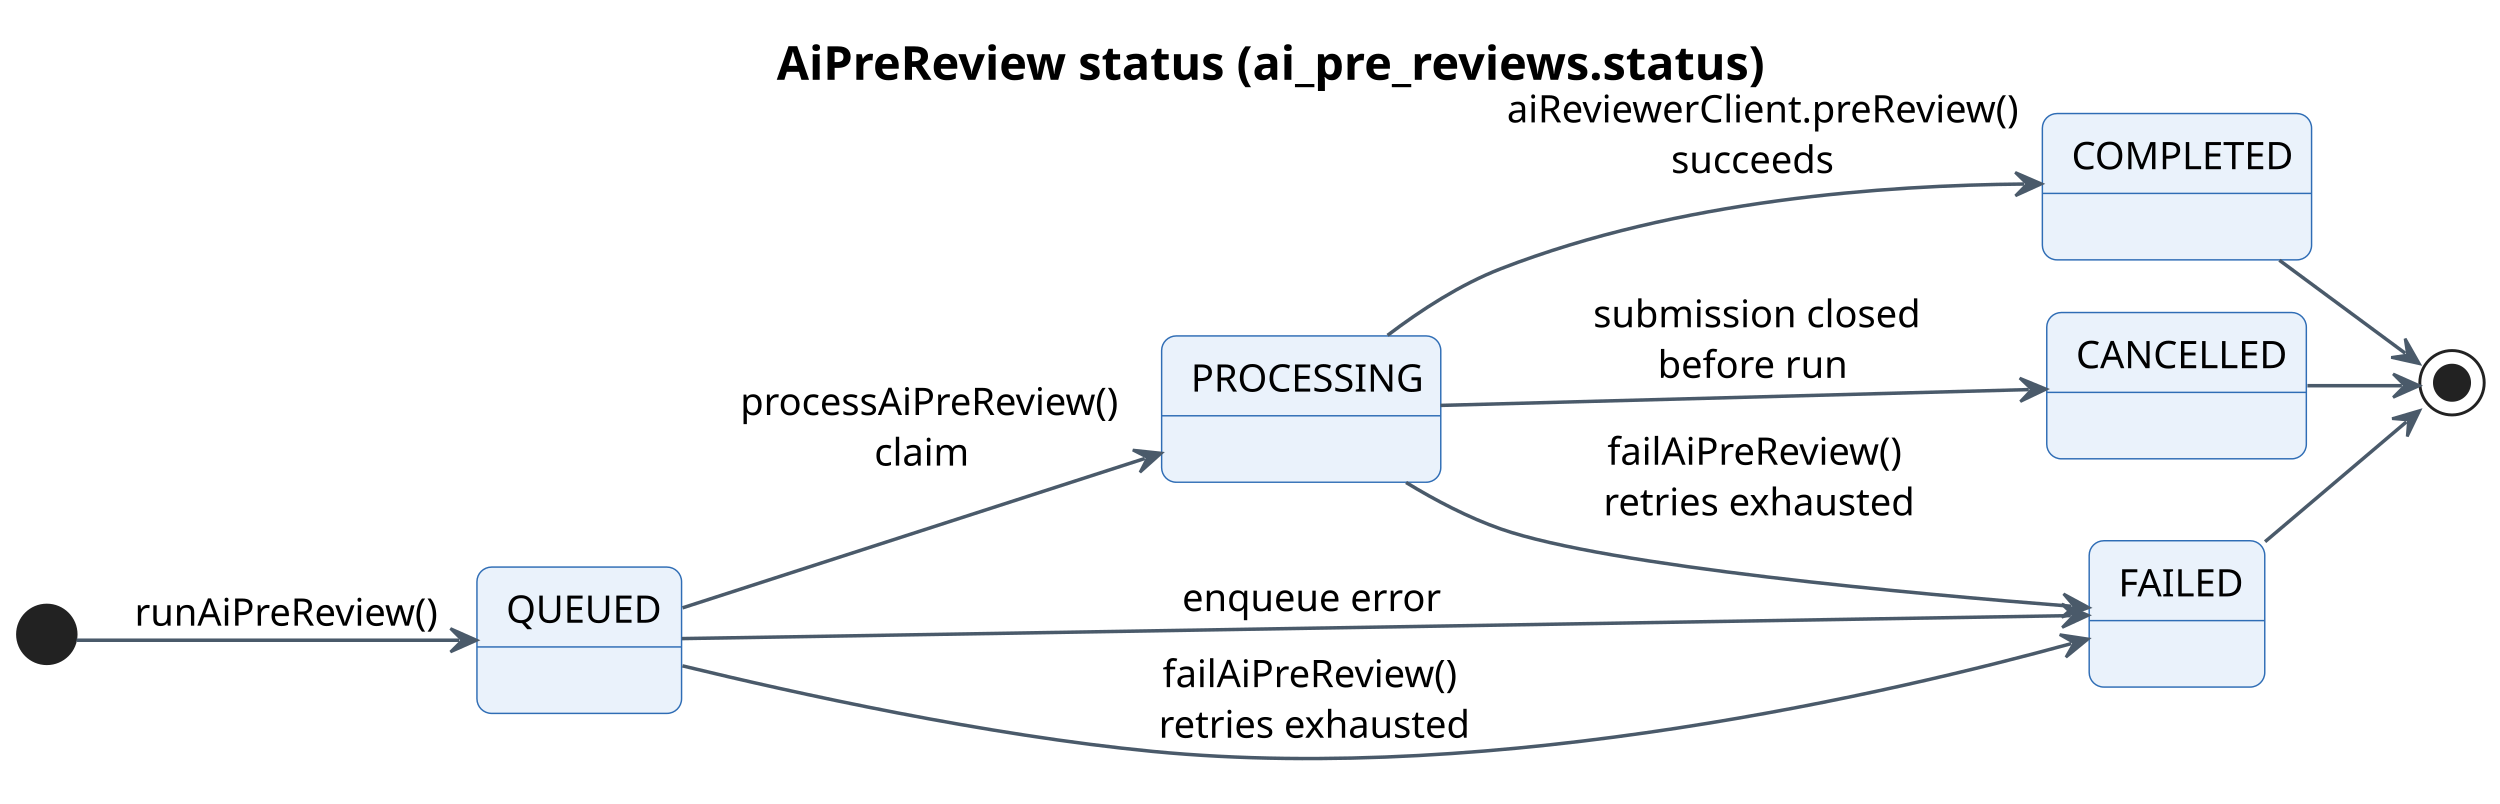
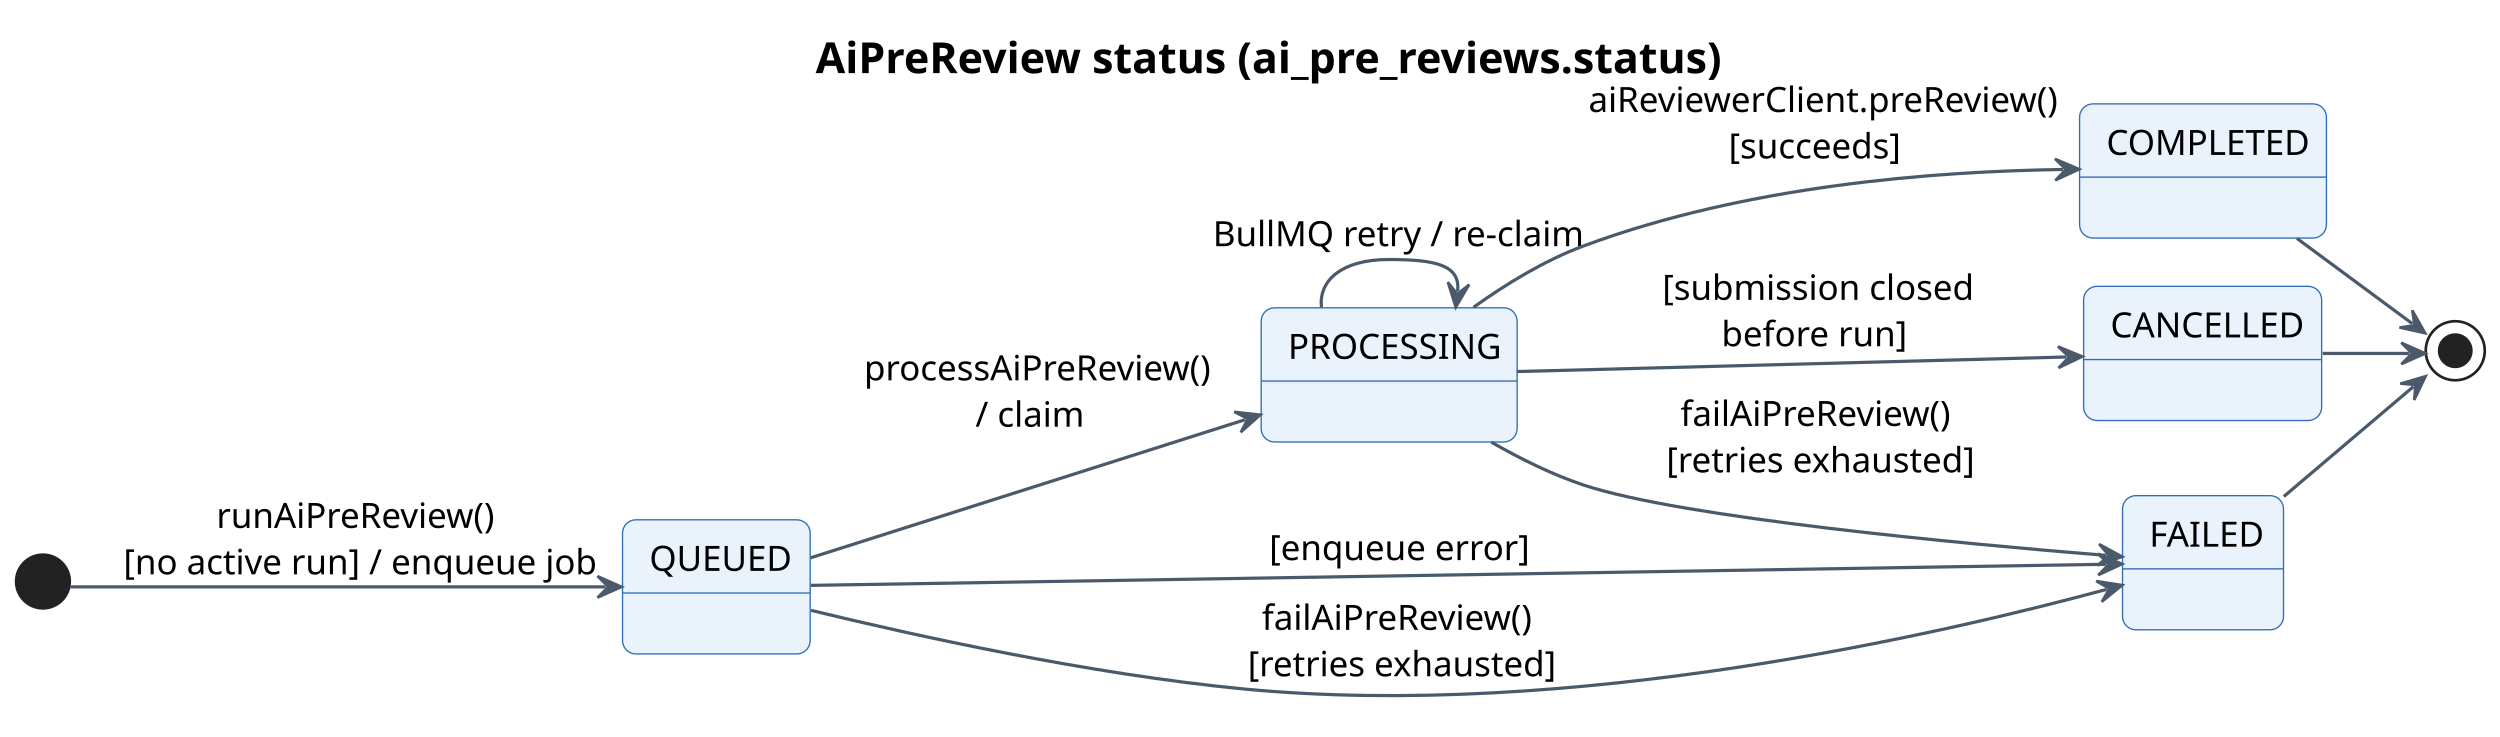
- <svg xmlns="http://www.w3.org/2000/svg" contentStyleType="text/css" height="429.688px" preserveAspectRatio="none" style="width:1335px;height:429px;background:#FFFFFF;" version="1.1" viewBox="0 0 1335 429" width="1335.938px" zoomAndPan="magnify">
+ <svg xmlns="http://www.w3.org/2000/svg" contentStyleType="text/css" height="572.917px" preserveAspectRatio="none" style="width:1941px;height:572px;background:#FFFFFF;" version="1.1" viewBox="0 0 1941 572" width="1941.667px" zoomAndPan="magnify">
  <defs />
  <g>
-     <text fill="#000000" font-family="Segoe UI" font-size="25" font-weight="bold" lengthAdjust="spacing" textLength="495.435" x="414.783" y="42.602">AiPreReview status (ai_pre_reviews.status)</text>
-     <ellipse cx="25" cy="338.764" fill="#222222" rx="15.625" ry="15.625" style="stroke:#222222;stroke-width:1.562;" />
+     <text fill="#000000" font-family="Segoe UI" font-size="33.333" font-weight="bold" lengthAdjust="spacing" textLength="660.579" x="633.252" y="56.803">AiPreReview status (ai_pre_reviews.status)</text>
+     <ellipse cx="33.333" cy="451.482" fill="#222222" rx="20.833" ry="20.833" style="stroke:#222222;stroke-width:2.083;" />
    <g id="QUEUED">
-       <rect fill="#EAF2FB" height="78.125" rx="7.812" ry="7.812" style="stroke:#2F6DB5;stroke-width:0.781;" width="109.267" x="254.688" y="302.827" />
-       <line style="stroke:#2F6DB5;stroke-width:0.781;" x1="254.688" x2="363.954" y1="345.469" y2="345.469" />
-       <text fill="#000000" font-family="Segoe UI" font-size="20.312" lengthAdjust="spacing" textLength="78.017" x="270.312" y="332.558">QUEUED</text>
+       <rect fill="#EAF2FB" height="104.167" rx="10.417" ry="10.417" style="stroke:#2F6DB5;stroke-width:1.042;" width="145.689" x="483.333" y="403.565" />
+       <line style="stroke:#2F6DB5;stroke-width:1.042;" x1="483.333" x2="629.022" y1="460.421" y2="460.421" />
+       <text fill="#000000" font-family="Segoe UI" font-size="27.083" lengthAdjust="spacing" textLength="104.022" x="504.167" y="443.207">QUEUED</text>
    </g>
    <g id="PROCESSING">
-       <rect fill="#EAF2FB" height="78.125" rx="7.812" ry="7.812" style="stroke:#2F6DB5;stroke-width:0.781;" width="149.059" x="620.312" y="179.389" />
-       <line style="stroke:#2F6DB5;stroke-width:0.781;" x1="620.312" x2="769.371" y1="222.031" y2="222.031" />
-       <text fill="#000000" font-family="Segoe UI" font-size="20.312" lengthAdjust="spacing" textLength="117.808" x="635.938" y="209.121">PROCESSING</text>
+       <rect fill="#EAF2FB" height="104.167" rx="10.417" ry="10.417" style="stroke:#2F6DB5;stroke-width:1.042;" width="198.745" x="979.167" y="238.982" />
+       <line style="stroke:#2F6DB5;stroke-width:1.042;" x1="979.167" x2="1177.911" y1="295.838" y2="295.838" />
+       <text fill="#000000" font-family="Segoe UI" font-size="27.083" lengthAdjust="spacing" textLength="157.078" x="1000" y="278.624">PROCESSING</text>
    </g>
    <g id="COMPLETED">
-       <rect fill="#EAF2FB" height="78.125" rx="7.812" ry="7.812" style="stroke:#2F6DB5;stroke-width:0.781;" width="143.752" x="1090.625" y="60.639" />
-       <line style="stroke:#2F6DB5;stroke-width:0.781;" x1="1090.625" x2="1234.377" y1="103.281" y2="103.281" />
-       <text fill="#000000" font-family="Segoe UI" font-size="20.312" lengthAdjust="spacing" textLength="112.502" x="1106.25" y="90.371">COMPLETED</text>
+       <rect fill="#EAF2FB" height="104.167" rx="10.417" ry="10.417" style="stroke:#2F6DB5;stroke-width:1.042;" width="191.67" x="1614.583" y="80.648" />
+       <line style="stroke:#2F6DB5;stroke-width:1.042;" x1="1614.583" x2="1806.253" y1="137.505" y2="137.505" />
+       <text fill="#000000" font-family="Segoe UI" font-size="27.083" lengthAdjust="spacing" textLength="150.003" x="1635.417" y="120.291">COMPLETED</text>
    </g>
    <g id="CANCELLED">
-       <rect fill="#EAF2FB" height="78.125" rx="7.812" ry="7.812" style="stroke:#2F6DB5;stroke-width:0.781;" width="138.615" x="1092.969" y="166.889" />
-       <line style="stroke:#2F6DB5;stroke-width:0.781;" x1="1092.969" x2="1231.583" y1="209.531" y2="209.531" />
-       <text fill="#000000" font-family="Segoe UI" font-size="20.312" lengthAdjust="spacing" textLength="107.365" x="1108.594" y="196.621">CANCELLED</text>
+       <rect fill="#EAF2FB" height="104.167" rx="10.417" ry="10.417" style="stroke:#2F6DB5;stroke-width:1.042;" width="184.82" x="1617.708" y="222.315" />
+       <line style="stroke:#2F6DB5;stroke-width:1.042;" x1="1617.708" x2="1802.528" y1="279.171" y2="279.171" />
+       <text fill="#000000" font-family="Segoe UI" font-size="27.083" lengthAdjust="spacing" textLength="143.153" x="1638.542" y="261.957">CANCELLED</text>
    </g>
    <g id="FAILED">
-       <rect fill="#EAF2FB" height="78.125" rx="7.812" ry="7.812" style="stroke:#2F6DB5;stroke-width:0.781;" width="93.755" x="1115.625" y="288.764" />
-       <line style="stroke:#2F6DB5;stroke-width:0.781;" x1="1115.625" x2="1209.38" y1="331.406" y2="331.406" />
-       <text fill="#000000" font-family="Segoe UI" font-size="20.312" lengthAdjust="spacing" textLength="62.505" x="1131.25" y="318.496">FAILED</text>
+       <rect fill="#EAF2FB" height="104.167" rx="10.417" ry="10.417" style="stroke:#2F6DB5;stroke-width:1.042;" width="125.006" x="1647.917" y="384.815" />
+       <line style="stroke:#2F6DB5;stroke-width:1.042;" x1="1647.917" x2="1772.923" y1="441.671" y2="441.671" />
+       <text fill="#000000" font-family="Segoe UI" font-size="27.083" lengthAdjust="spacing" textLength="83.339" x="1668.75" y="424.457">FAILED</text>
    </g>
-     <ellipse cx="1309.375" cy="204.389" fill="none" rx="17.188" ry="17.188" style="stroke:#222222;stroke-width:1.562;" />
-     <ellipse cx="1309.375" cy="204.389" fill="#222222" rx="9.375" ry="9.375" style="stroke:#222222;stroke-width:1.562;" />
-     <polygon fill="#4A5A6A" points="254.62,341.889,240.557,335.639,246.807,341.889,240.557,348.139,254.62,341.889" style="stroke:#4A5A6A;stroke-width:1.562;" />
-     <path d="M40.896,341.889 C79.74,341.889 179.158,341.889 245.245,341.889 " fill="none" style="stroke:#4A5A6A;stroke-width:1.875;" />
-     <text fill="#000000" font-family="Segoe UI" font-size="20.312" lengthAdjust="spacing" textLength="152.116" x="71.875" y="334.121">runAiPreReview()</text>
-     <polygon fill="#4A5A6A" points="620.222,241.957,604.919,240.333,612.788,244.359,608.762,252.227,620.222,241.957" style="stroke:#4A5A6A;stroke-width:1.562;" />
-     <path d="M364.46,324.596 C431.199,303.031 536.655,268.958 611.301,244.839 " fill="none" style="stroke:#4A5A6A;stroke-width:1.875;" />
-     <text fill="#000000" font-family="Segoe UI" font-size="20.312" lengthAdjust="spacing" textLength="190.212" x="395.312" y="221.621">processAiPreReview()</text>
-     <text fill="#000000" font-family="Segoe UI" font-size="20.312" lengthAdjust="spacing" textLength="47.052" x="466.892" y="248.638">claim</text>
-     <polygon fill="#4A5A6A" points="1090.25,98.18,1076.13,92.061,1082.438,98.252,1076.246,104.56,1090.25,98.18" style="stroke:#4A5A6A;stroke-width:1.562;" />
-     <path d="M740.957,179.064 C758.695,165.586 779.983,151.812 801.562,143.452 C896.799,106.552 1006.557,98.957 1080.876,98.267 " fill="none" style="stroke:#4A5A6A;stroke-width:1.875;" />
-     <text fill="#000000" font-family="Segoe UI" font-size="20.312" lengthAdjust="spacing" textLength="256.088" x="804.688" y="65.371">aiReviewerClient.preReview()</text>
-     <text fill="#000000" font-family="Segoe UI" font-size="20.312" lengthAdjust="spacing" textLength="80.704" x="892.379" y="92.388">succeeds</text>
-     <polygon fill="#4A5A6A" points="1092.759,207.785,1078.533,201.915,1084.949,207.995,1078.869,214.411,1092.759,207.785" style="stroke:#4A5A6A;stroke-width:1.562;" />
-     <path d="M769.237,216.485 C857.957,214.099 996.965,210.361 1083.387,208.037 " fill="none" style="stroke:#4A5A6A;stroke-width:1.875;" />
-     <text fill="#000000" font-family="Segoe UI" font-size="20.312" lengthAdjust="spacing" textLength="162.996" x="850.781" y="174.746">submission closed</text>
-     <text fill="#000000" font-family="Segoe UI" font-size="20.312" lengthAdjust="spacing" textLength="94.124" x="885.217" y="201.763">before run</text>
-     <polygon fill="#4A5A6A" points="1115.177,328.584,1101.013,322.567,1107.365,328.713,1101.219,335.065,1115.177,328.584" style="stroke:#4A5A6A;stroke-width:1.562;" />
-     <path d="M364.109,341.009 C519.301,338.442 960.482,331.143 1105.803,328.739 " fill="none" style="stroke:#4A5A6A;stroke-width:1.875;" />
-     <text fill="#000000" font-family="Segoe UI" font-size="20.312" lengthAdjust="spacing" textLength="127.588" x="631.25" y="326.308">enqueue error</text>
-     <polygon fill="#4A5A6A" points="1115.111,341.199,1099.895,338.898,1107.577,343.269,1103.207,350.952,1115.111,341.199" style="stroke:#4A5A6A;stroke-width:1.562;" />
-     <path d="M364.416,355.558 C424.901,370.255 526.578,392.668 615.625,401.264 C801.516,419.208 1012.471,369.401 1106.071,343.683 " fill="none" style="stroke:#4A5A6A;stroke-width:1.875;" />
-     <text fill="#000000" font-family="Segoe UI" font-size="20.312" lengthAdjust="spacing" textLength="148.595" x="620.808" y="366.933">failAiPreReview()</text>
-     <text fill="#000000" font-family="Segoe UI" font-size="20.312" lengthAdjust="spacing" textLength="152.711" x="618.75" y="393.95">retries exhausted</text>
-     <polygon fill="#4A5A6A" points="1115.473,324.475,1101.942,317.144,1107.684,323.864,1100.965,329.606,1115.473,324.475" style="stroke:#4A5A6A;stroke-width:1.562;" />
-     <path d="M750.838,257.654 C766.556,267.225 784.166,276.446 801.562,282.514 C858.564,302.398 1022.865,317.211 1106.127,323.742 " fill="none" style="stroke:#4A5A6A;stroke-width:1.875;" />
-     <text fill="#000000" font-family="Segoe UI" font-size="20.312" lengthAdjust="spacing" textLength="148.595" x="858.308" y="248.183">failAiPreReview()</text>
-     <text fill="#000000" font-family="Segoe UI" font-size="20.312" lengthAdjust="spacing" textLength="152.711" x="856.25" y="275.2">retries exhausted</text>
-     <polygon fill="#4A5A6A" points="1291.929,194.212,1284.335,180.827,1285.647,189.568,1276.906,190.879,1291.929,194.212" style="stroke:#4A5A6A;stroke-width:1.562;" />
-     <path d="M1217.181,138.963 C1243.734,158.589 1266.42,175.357 1284.39,188.639 " fill="none" style="stroke:#4A5A6A;stroke-width:1.875;" />
-     <polygon fill="#4A5A6A" points="1292.155,219.226,1277.387,223.553,1286.196,224.279,1285.471,233.088,1292.155,219.226" style="stroke:#4A5A6A;stroke-width:1.562;" />
-     <path d="M1209.546,289.264 C1237.841,265.275 1265.323,241.975 1285.004,225.289 " fill="none" style="stroke:#4A5A6A;stroke-width:1.875;" />
-     <polygon fill="#4A5A6A" points="1291.994,205.952,1277.931,199.702,1284.181,205.952,1277.931,212.202,1291.994,205.952" style="stroke:#4A5A6A;stroke-width:1.562;" />
-     <path d="M1232.149,205.952 C1254.5,205.952 1267.966,205.952 1282.619,205.952 " fill="none" style="stroke:#4A5A6A;stroke-width:1.875;" />
+     <ellipse cx="1906.25" cy="272.315" fill="none" rx="22.917" ry="22.917" style="stroke:#222222;stroke-width:2.083;" />
+     <ellipse cx="1906.25" cy="272.315" fill="#222222" rx="12.5" ry="12.5" style="stroke:#222222;stroke-width:2.083;" />
+     <polygon fill="#4A5A6A" points="482.643,455.649,463.893,447.315,472.226,455.649,463.893,463.982,482.643,455.649" style="stroke:#4A5A6A;stroke-width:2.083;" />
+     <path d="M54.495,455.649 C123.407,455.649 349.247,455.649 470.143,455.649 " fill="none" style="stroke:#4A5A6A;stroke-width:2.5;" />
+     <text fill="#000000" font-family="Segoe UI" font-size="27.083" lengthAdjust="spacing" textLength="202.821" x="168.018" y="409.874">runAiPreReview()</text>
+     <text fill="#000000" font-family="Segoe UI" font-size="27.083" lengthAdjust="spacing" textLength="347.19" x="95.833" y="445.897">[no active run] / enqueue job</text>
+     <polygon fill="#4A5A6A" points="978.662,322.023,958.269,319.762,968.735,325.179,963.318,335.645,978.662,322.023" style="stroke:#4A5A6A;stroke-width:2.083;" />
+     <path d="M629.233,433.109 C719.788,404.321 865.015,358.152 966.75,325.81 " fill="none" style="stroke:#4A5A6A;stroke-width:2.5;" />
+     <text fill="#000000" font-family="Segoe UI" font-size="27.083" lengthAdjust="spacing" textLength="253.615" x="670.833" y="295.291">processAiPreReview()</text>
+     <text fill="#000000" font-family="Segoe UI" font-size="27.083" lengthAdjust="spacing" textLength="80.708" x="757.287" y="331.314">/ claim</text>
+     <polygon fill="#4A5A6A" points="1130.264,238.616,1140.672,220.933,1131.447,228.267,1124.114,219.041,1130.264,238.616" style="stroke:#4A5A6A;stroke-width:2.083;" />
+     <path d="M1025.986,238.616 C1023.668,218.337 1041.048,201.482 1078.125,201.482 C1115.202,201.482 1134.001,205.918 1131.683,226.197 " fill="none" style="stroke:#4A5A6A;stroke-width:2.5;" />
+     <text fill="#000000" font-family="Segoe UI" font-size="27.083" lengthAdjust="spacing" textLength="273.941" x="941.667" y="191.124">BullMQ retry / re-claim</text>
+     <polygon fill="#4A5A6A" points="1614.344,131.389,1595.471,123.338,1603.929,131.545,1595.721,140.003,1614.344,131.389" style="stroke:#4A5A6A;stroke-width:2.083;" />
+     <path d="M1144.009,238.591 C1169.112,220.625 1199.098,202.252 1229.167,191.065 C1356.799,143.579 1502.969,133.062 1601.846,131.577 " fill="none" style="stroke:#4A5A6A;stroke-width:2.5;" />
+     <text fill="#000000" font-family="Segoe UI" font-size="27.083" lengthAdjust="spacing" textLength="341.451" x="1233.333" y="86.957">aiReviewerClient.preReview()</text>
+     <text fill="#000000" font-family="Segoe UI" font-size="27.083" lengthAdjust="spacing" textLength="123.951" x="1342.083" y="122.981">[succeeds]</text>
+     <polygon fill="#4A5A6A" points="1616.783,276.828,1597.819,268.995,1606.37,277.104,1598.261,285.656,1616.783,276.828" style="stroke:#4A5A6A;stroke-width:2.083;" />
+     <path d="M1177.664,288.479 C1297.58,285.298 1487.146,280.267 1604.288,277.159 " fill="none" style="stroke:#4A5A6A;stroke-width:2.5;" />
+     <text fill="#000000" font-family="Segoe UI" font-size="27.083" lengthAdjust="spacing" textLength="225.5" x="1290.625" y="232.791">[submission closed</text>
+     <text fill="#000000" font-family="Segoe UI" font-size="27.083" lengthAdjust="spacing" textLength="133.671" x="1336.54" y="268.814">before run]</text>
+     <polygon fill="#4A5A6A" points="1647.664,437.888,1628.78,429.861,1637.248,438.058,1629.052,446.526,1647.664,437.888" style="stroke:#4A5A6A;stroke-width:2.083;" />
+     <path d="M629.403,454.49 C838.994,451.073 1439.624,441.28 1635.165,438.091 " fill="none" style="stroke:#4A5A6A;stroke-width:2.5;" />
+     <text fill="#000000" font-family="Segoe UI" font-size="27.083" lengthAdjust="spacing" textLength="186.462" x="985.417" y="434.874">[enqueue error]</text>
+     <polygon fill="#4A5A6A" points="1647.759,454.293,1627.483,451.149,1637.705,457.015,1631.838,467.236,1647.759,454.293" style="stroke:#4A5A6A;stroke-width:2.083;" />
+     <path d="M629.638,473.873 C710.285,493.47 845.854,523.355 964.583,534.815 C1219.316,559.404 1509.128,491.821 1635.694,457.559 " fill="none" style="stroke:#4A5A6A;stroke-width:2.5;" />
+     <text fill="#000000" font-family="Segoe UI" font-size="27.083" lengthAdjust="spacing" textLength="198.126" x="979.667" y="489.041">failAiPreReview()</text>
+     <text fill="#000000" font-family="Segoe UI" font-size="27.083" lengthAdjust="spacing" textLength="219.959" x="968.75" y="525.064">[retries exhausted]</text>
+     <polygon fill="#4A5A6A" points="1647.775,432.25,1629.761,422.426,1637.393,431.406,1628.412,439.038,1647.775,432.25" style="stroke:#4A5A6A;stroke-width:2.083;" />
+     <path d="M1157.867,343.273 C1180.068,356.033 1204.855,368.343 1229.167,376.482 C1305.497,402.034 1524.404,422.231 1635.316,431.238 " fill="none" style="stroke:#4A5A6A;stroke-width:2.5;" />
+     <text fill="#000000" font-family="Segoe UI" font-size="27.083" lengthAdjust="spacing" textLength="198.126" x="1304.667" y="330.707">failAiPreReview()</text>
+     <text fill="#000000" font-family="Segoe UI" font-size="27.083" lengthAdjust="spacing" textLength="219.959" x="1293.75" y="366.731">[retries exhausted]</text>
+     <polygon fill="#4A5A6A" points="1882.989,258.745,1872.864,240.899,1874.612,252.554,1862.957,254.302,1882.989,258.745" style="stroke:#4A5A6A;stroke-width:2.083;" />
+     <path d="M1783.325,185.081 C1818.729,211.249 1848.977,233.606 1872.937,251.315 " fill="none" style="stroke:#4A5A6A;stroke-width:2.5;" />
+     <polygon fill="#4A5A6A" points="1883.29,292.098,1863.599,297.867,1875.345,298.834,1874.378,310.58,1883.29,292.098" style="stroke:#4A5A6A;stroke-width:2.083;" />
+     <path d="M1773.145,385.483 C1810.872,353.496 1847.514,322.43 1873.756,300.182 " fill="none" style="stroke:#4A5A6A;stroke-width:2.5;" />
+     <polygon fill="#4A5A6A" points="1883.075,274.399,1864.325,266.065,1872.659,274.399,1864.325,282.732,1883.075,274.399" style="stroke:#4A5A6A;stroke-width:2.083;" />
+     <path d="M1803.282,274.399 C1833.083,274.399 1851.038,274.399 1870.575,274.399 " fill="none" style="stroke:#4A5A6A;stroke-width:2.5;" />
  </g>
</svg>
